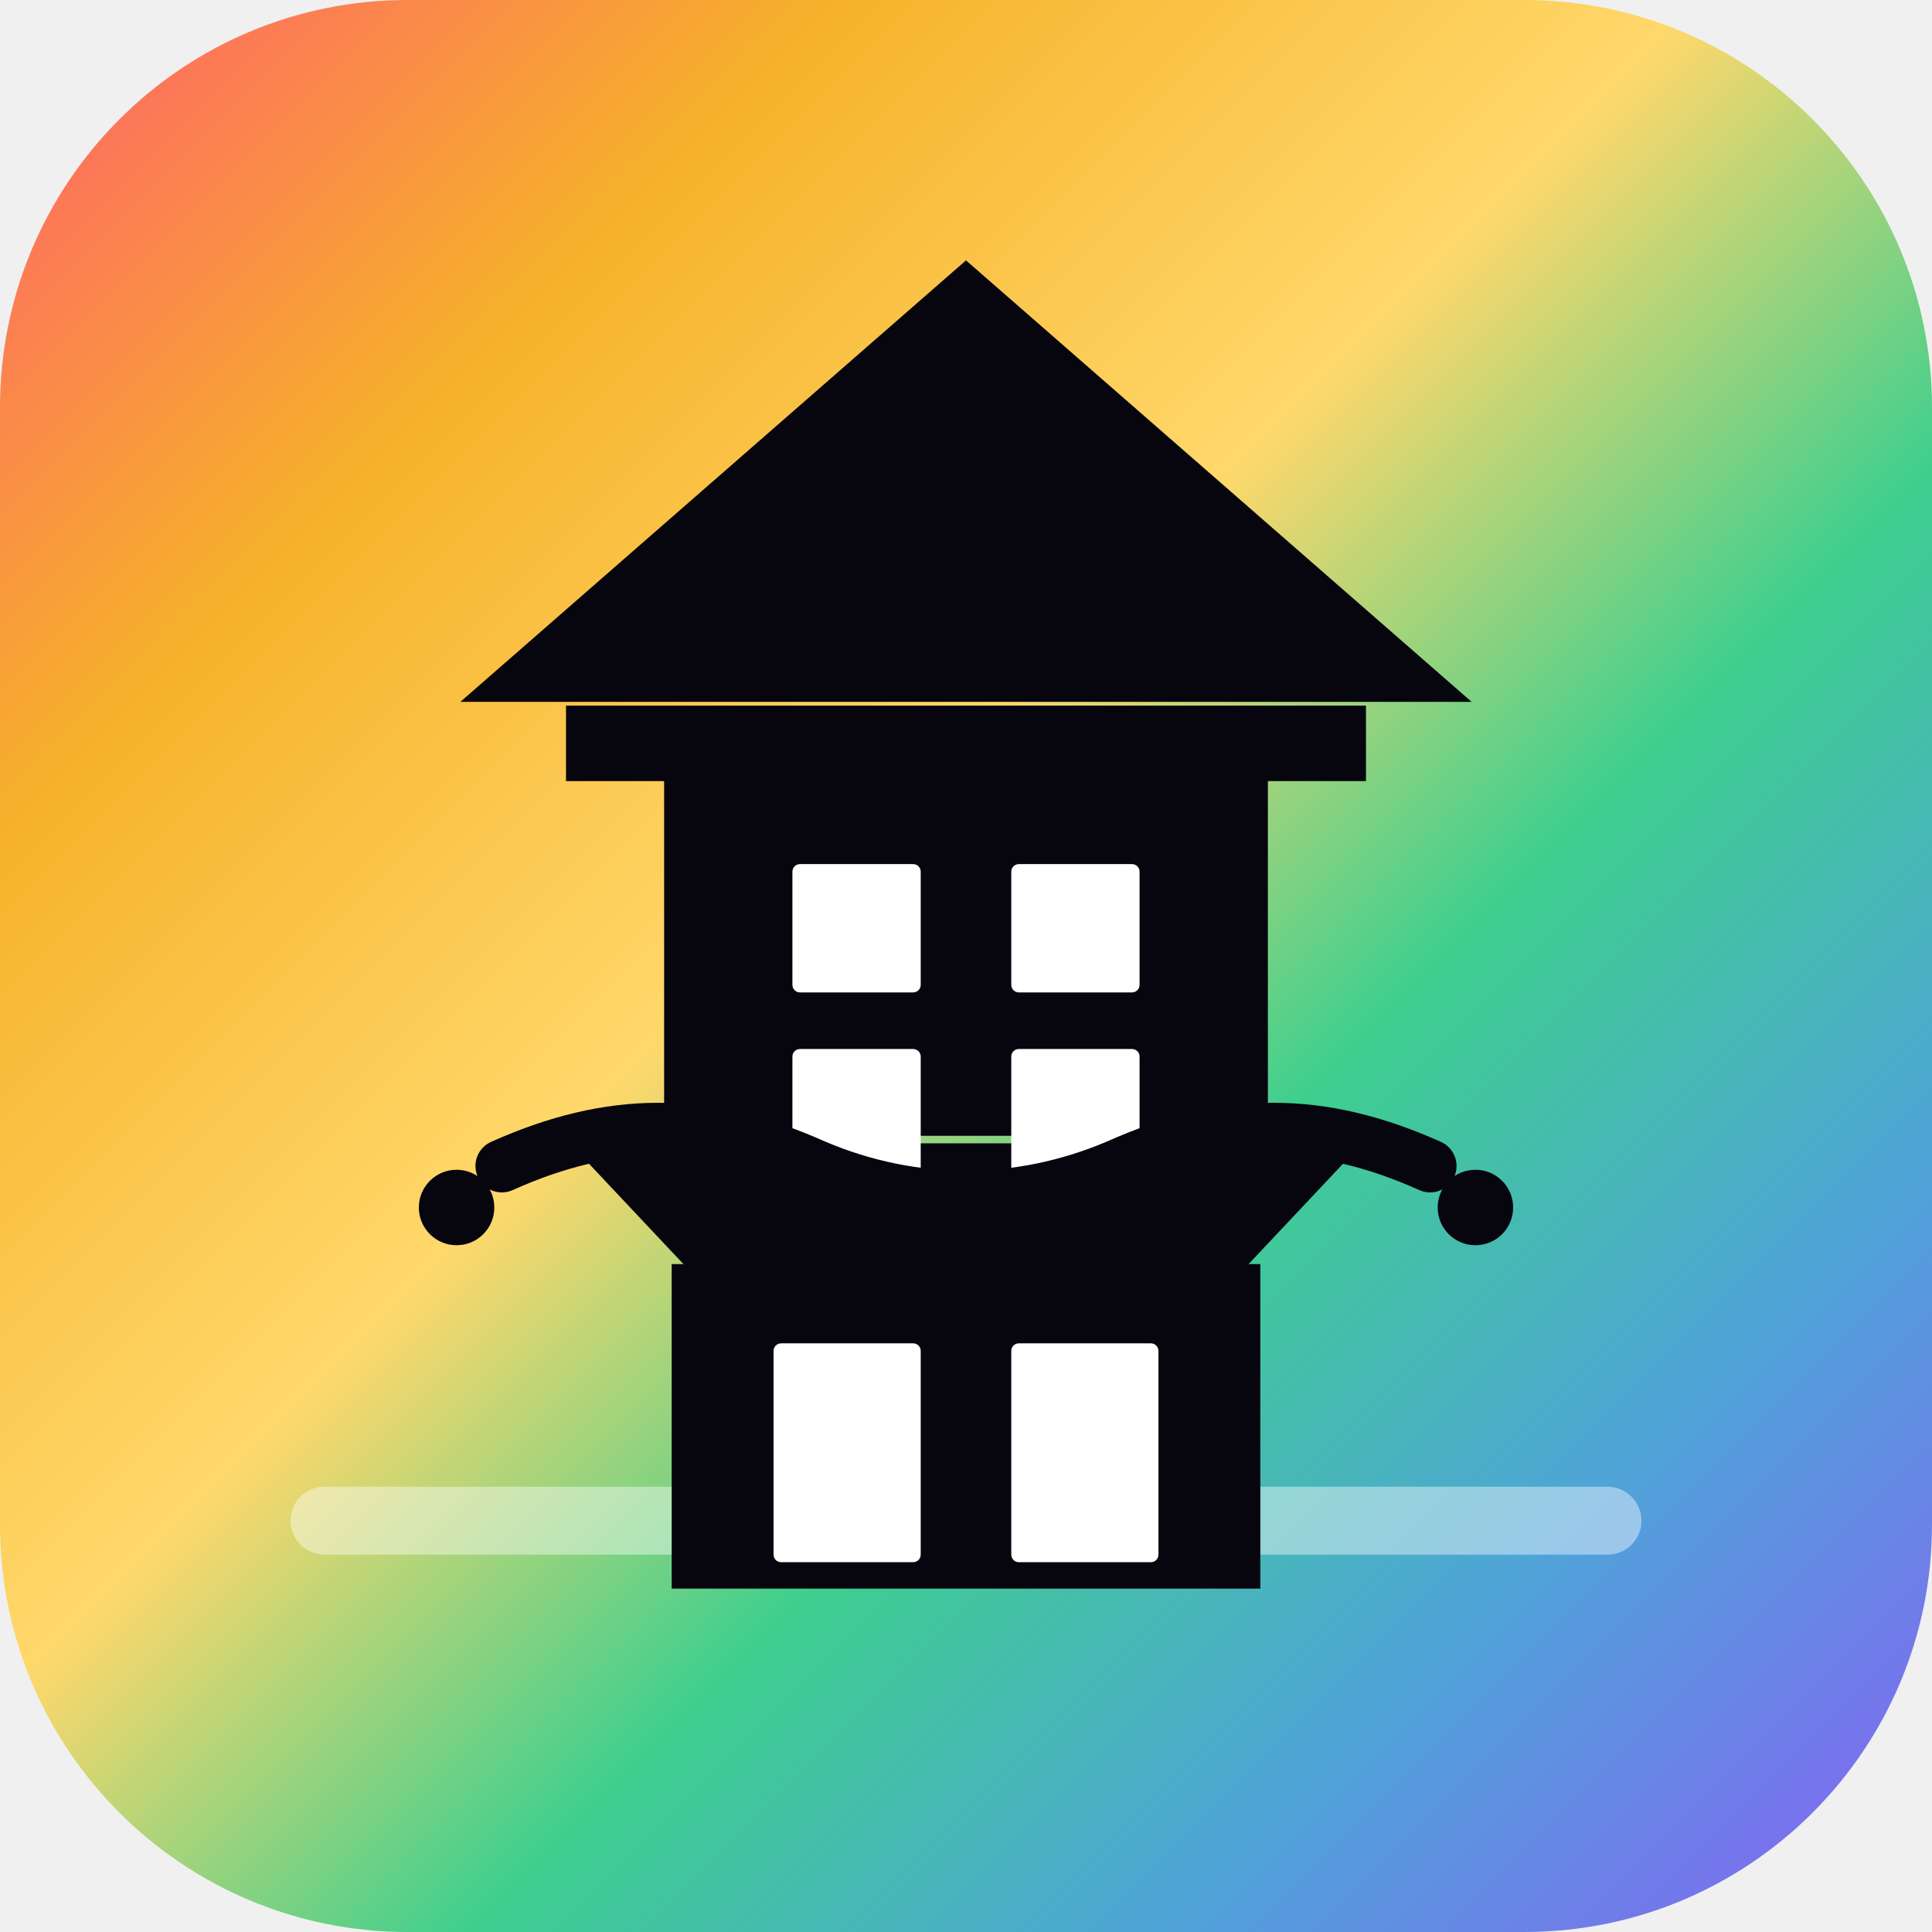
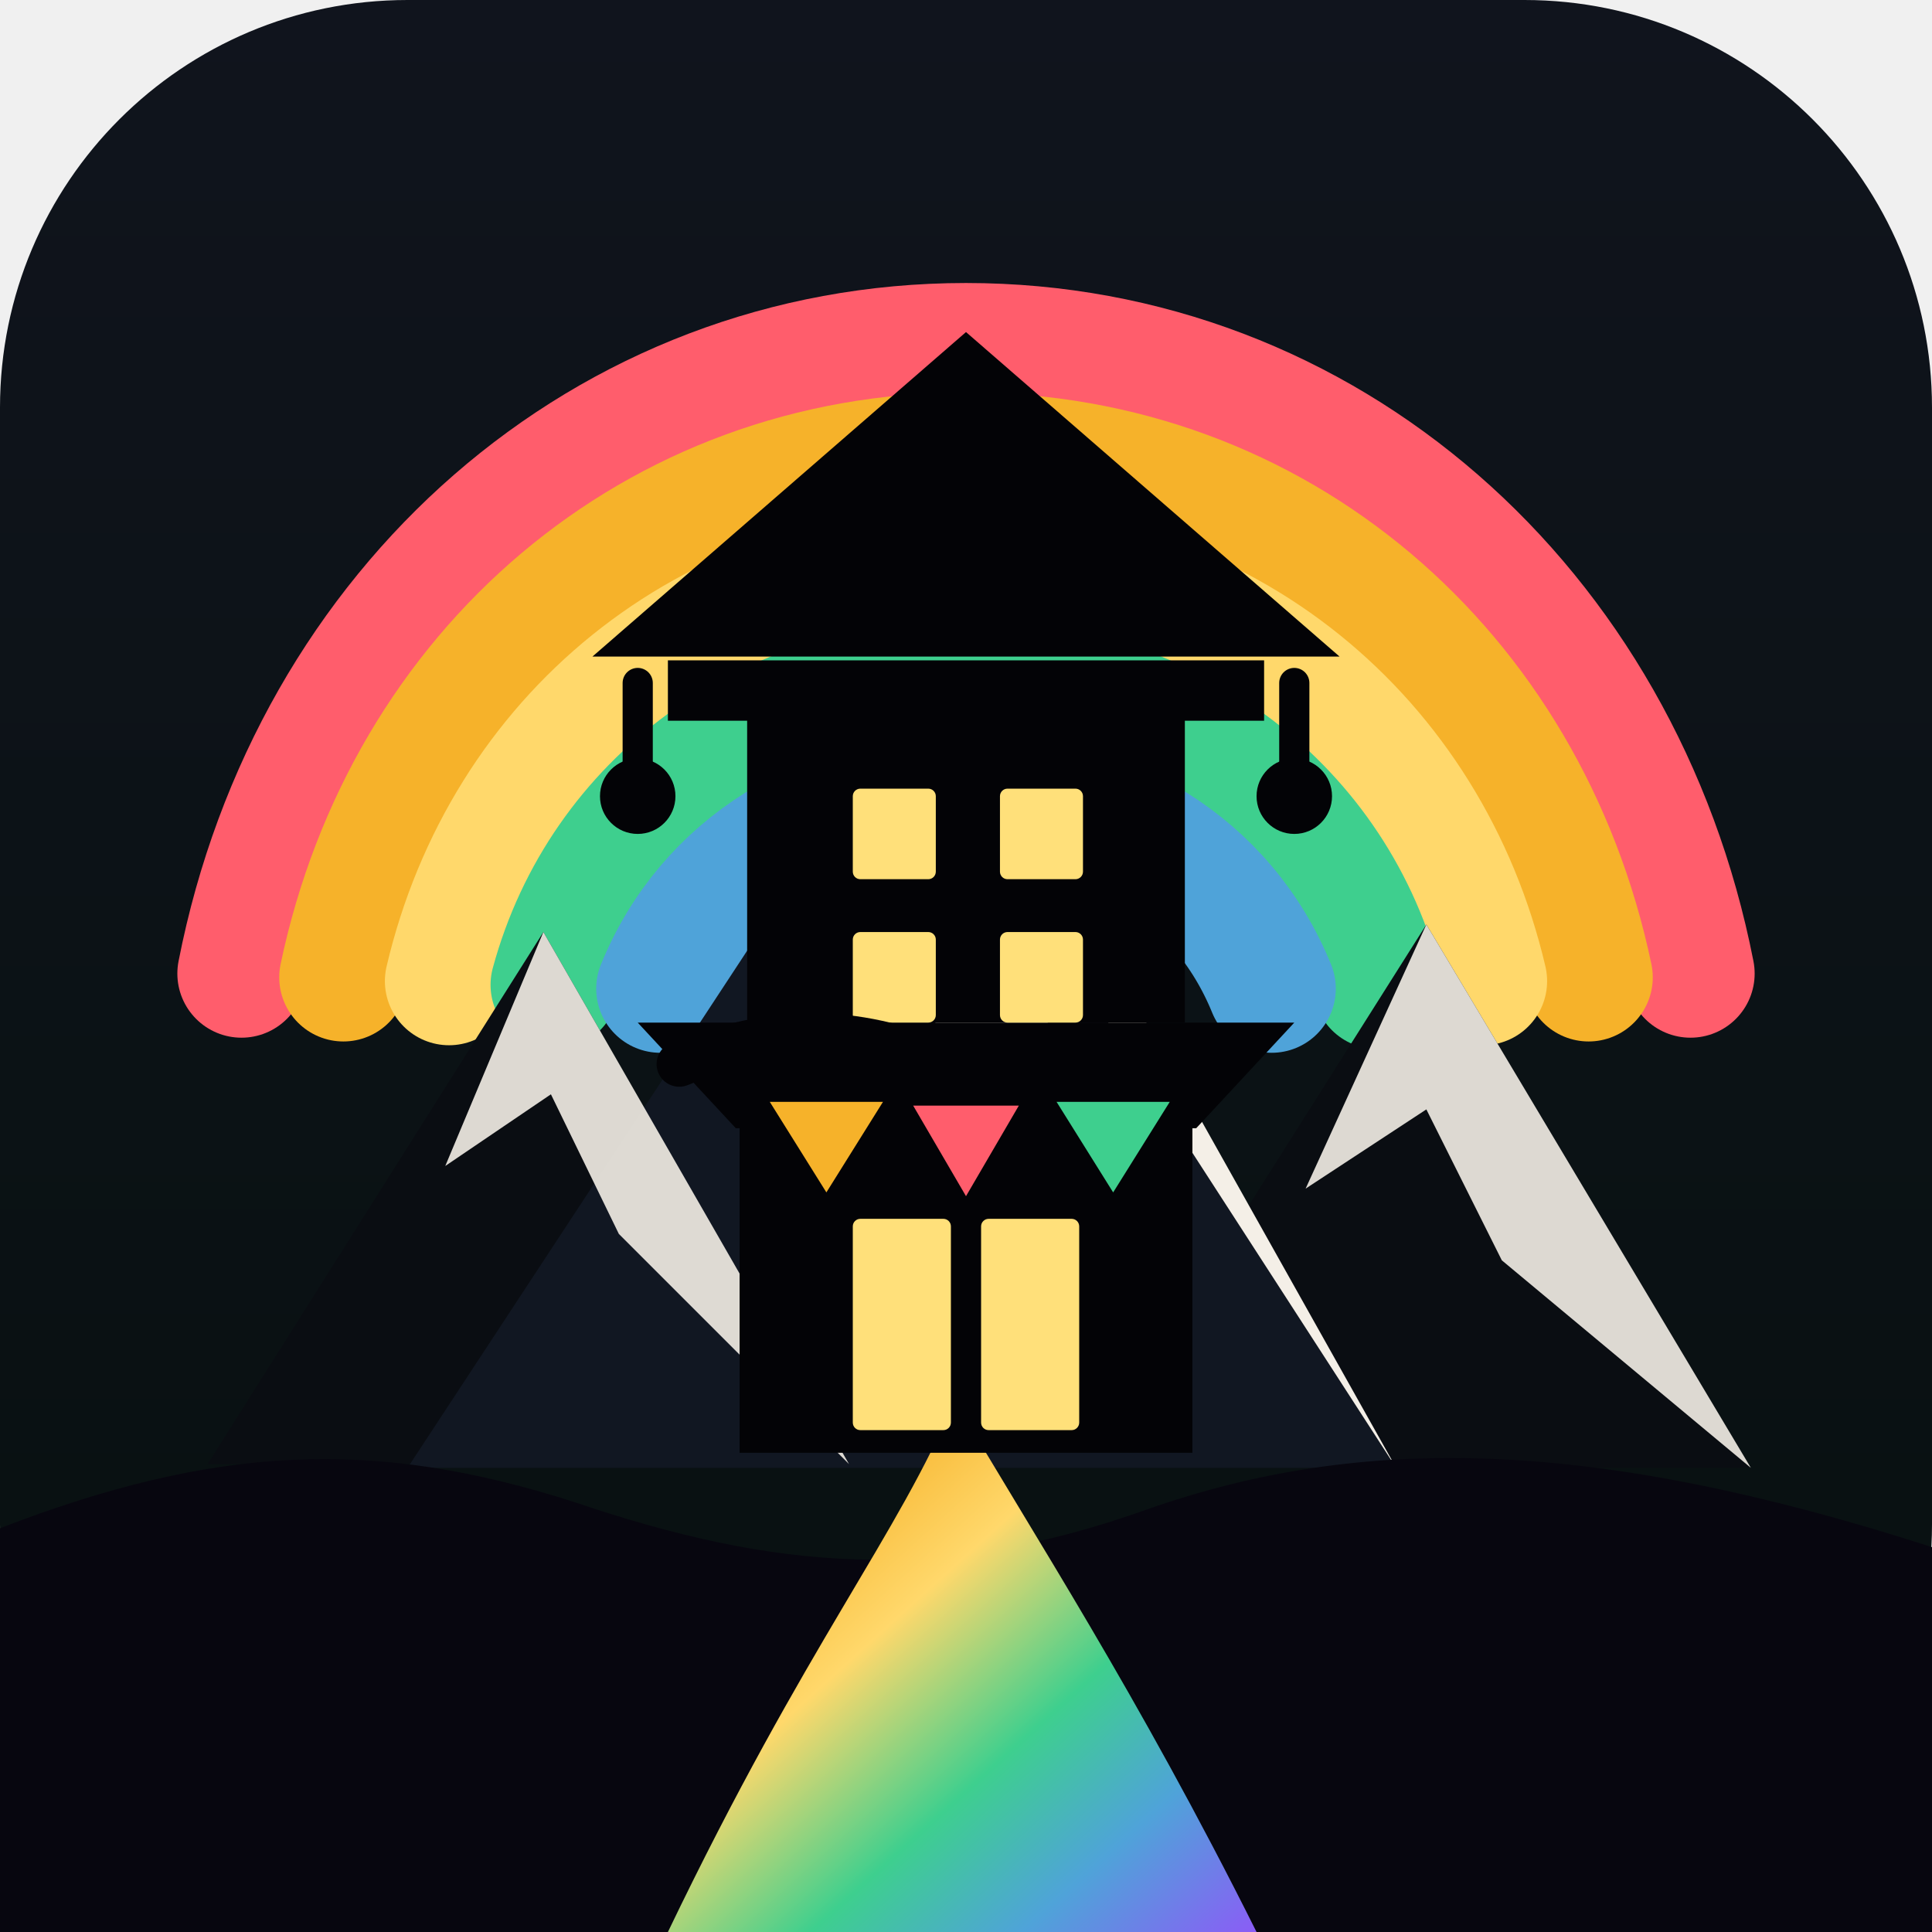
<svg xmlns="http://www.w3.org/2000/svg" width="512" height="512" viewBox="0 0 512 512" fill="none">
  <defs>
-     <linearGradient id="sky" x1="0" y1="0" x2="1" y2="1">
+     <linearGradient id="night" x1="0" y1="0" x2="0" y2="1">
+       <stop offset="0" stop-color="#10141D" />
+       <stop offset="1" stop-color="#07100F" />
+     </linearGradient>
+     <linearGradient id="road" x1="0" y1="0" x2="1" y2="1">
      <stop offset="0" stop-color="#FF5D6C" />
-       <stop offset="0.22" stop-color="#F6B22A" />
-       <stop offset="0.44" stop-color="#FFD86B" />
+       <stop offset="0.2" stop-color="#F6B22A" />
+       <stop offset="0.4" stop-color="#FFD86B" />
      <stop offset="0.62" stop-color="#3ECF8E" />
      <stop offset="0.8" stop-color="#4FA3D9" />
      <stop offset="1" stop-color="#8B5CF6" />
    </linearGradient>
  </defs>
-   <rect width="512" height="512" rx="108" fill="url(#sky)" />
-   <path d="M86 403H426" stroke="#FFFFFF" stroke-opacity="0.42" stroke-width="18" stroke-linecap="round" />
-   <path d="M256 69L122 186H390L256 69Z" fill="#07060F" />
-   <path d="M150 187H362V207H150V187Z" fill="#07060F" />
-   <path d="M176 204H336V301H176V204Z" fill="#07060F" />
-   <path d="M151 303H361L329 337H183L151 303Z" fill="#07060F" />
-   <path d="M178 335H334V421H178V335Z" fill="#07060F" />
-   <rect x="210" y="229" width="34" height="34" rx="2" fill="#FFFFFF" />
-   <rect x="268" y="229" width="34" height="34" rx="2" fill="#FFFFFF" />
-   <rect x="210" y="278" width="34" height="34" rx="2" fill="#FFFFFF" />
-   <rect x="268" y="278" width="34" height="34" rx="2" fill="#FFFFFF" />
-   <rect x="205" y="356" width="39" height="58" rx="2" fill="#FFFFFF" />
-   <rect x="268" y="356" width="39" height="58" rx="2" fill="#FFFFFF" />
-   <path d="M133 309C162 296 187 296 216 309C242 320 270 320 296 309C325 296 350 296 379 309" stroke="#07060F" stroke-width="14" stroke-linecap="round" />
-   <path d="M177 318L194 345L211 318H177Z" fill="#07060F" />
-   <path d="M237 323L256 353L275 323H237Z" fill="#07060F" />
-   <path d="M301 318L318 345L335 318H301Z" fill="#07060F" />
-   <circle cx="121" cy="320" r="10" fill="#07060F" />
-   <circle cx="391" cy="320" r="10" fill="#07060F" />
+   <rect width="512" height="512" rx="108" fill="url(#night)" />
+   <path d="M64 258C83 161 161 92 256 92C351 92 429 161 448 258" stroke="#FF5D6C" stroke-width="34" stroke-linecap="round" />
+   <path d="M91 259C108 178 174 121 256 121C338 121 404 178 421 259" stroke="#F6B22A" stroke-width="34" stroke-linecap="round" />
+   <path d="M119 260C134 196 188 151 256 151C324 151 378 196 393 260" stroke="#FFD86B" stroke-width="34" stroke-linecap="round" />
+   <path d="M147 261C160 213 204 181 256 181C308 181 352 213 365 261" stroke="#3ECF8E" stroke-width="34" stroke-linecap="round" />
+   <path d="M175 262C188 230 219 211 256 211C293 211 324 230 337 262" stroke="#4FA3D9" stroke-width="34" stroke-linecap="round" />
+   <path d="M55 388L144 247L225 388H55Z" fill="#0A0D12" />
+   <path d="M287 389L378 245L464 389H287Z" fill="#0A0D12" />
+   <path d="M108 389L240 188L370 389H108Z" fill="#111722" />
+   <path d="M240 188L204 273L239 252L260 297L292 250L370 389L240 188Z" fill="#F4EFE7" />
+   <path d="M144 247L118 309L146 290L164 327L225 388L144 247Z" fill="#F4EFE7" opacity="0.9" />
+   <path d="M378 245L346 315L378 294L398 334L464 389L378 245Z" fill="#F4EFE7" opacity="0.9" />
+   <path d="M0 405C57 383 99 381 152 398C205 416 248 420 304 400C361 380 422 381 512 410V512H0V405Z" fill="#07060F" />
+   <path d="M253 371C238 407 214 435 177 512H333C301 448 274 407 253 371Z" fill="url(#road)" />
+   <path d="M256 88L157 174H355L256 88Z" fill="#030306" />
+   <path d="M177 175H335V191H177V175Z" fill="#030306" />
+   <path d="M198 189H314V271H198V189Z" fill="#030306" />
+   <path d="M169 271H343L317 299H195L169 271Z" fill="#030306" />
+   <path d="M196 298H316V385H196V298Z" fill="#030306" />
+   <rect x="226" y="209" width="22" height="24" rx="2" fill="#FFE07A" />
+   <rect x="265" y="209" width="22" height="24" rx="2" fill="#FFE07A" />
+   <rect x="226" y="247" width="22" height="24" rx="2" fill="#FFE07A" />
+   <rect x="265" y="247" width="22" height="24" rx="2" fill="#FFE07A" />
+   <rect x="226" y="323" width="26" height="56" rx="2" fill="#FFE07A" />
+   <rect x="260" y="323" width="26" height="56" rx="2" fill="#FFE07A" />
+   <path d="M180 282C205 272 226 272 250 282C272 291 295 291 318 282" stroke="#030306" stroke-width="12" stroke-linecap="round" />
+   <path d="M204 292L219 316L234 292H204Z" fill="#F6B22A" />
+   <path d="M242 293L256 317L270 293H242Z" fill="#FF5D6C" />
+   <path d="M280 292L295 316L310 292H280Z" fill="#3ECF8E" />
+   <path d="M169 181V204" stroke="#030306" stroke-width="8" stroke-linecap="round" />
+   <path d="M343 181V204" stroke="#030306" stroke-width="8" stroke-linecap="round" />
+   <circle cx="169" cy="211" r="10" fill="#030306" />
+   <circle cx="343" cy="211" r="10" fill="#030306" />
</svg>
